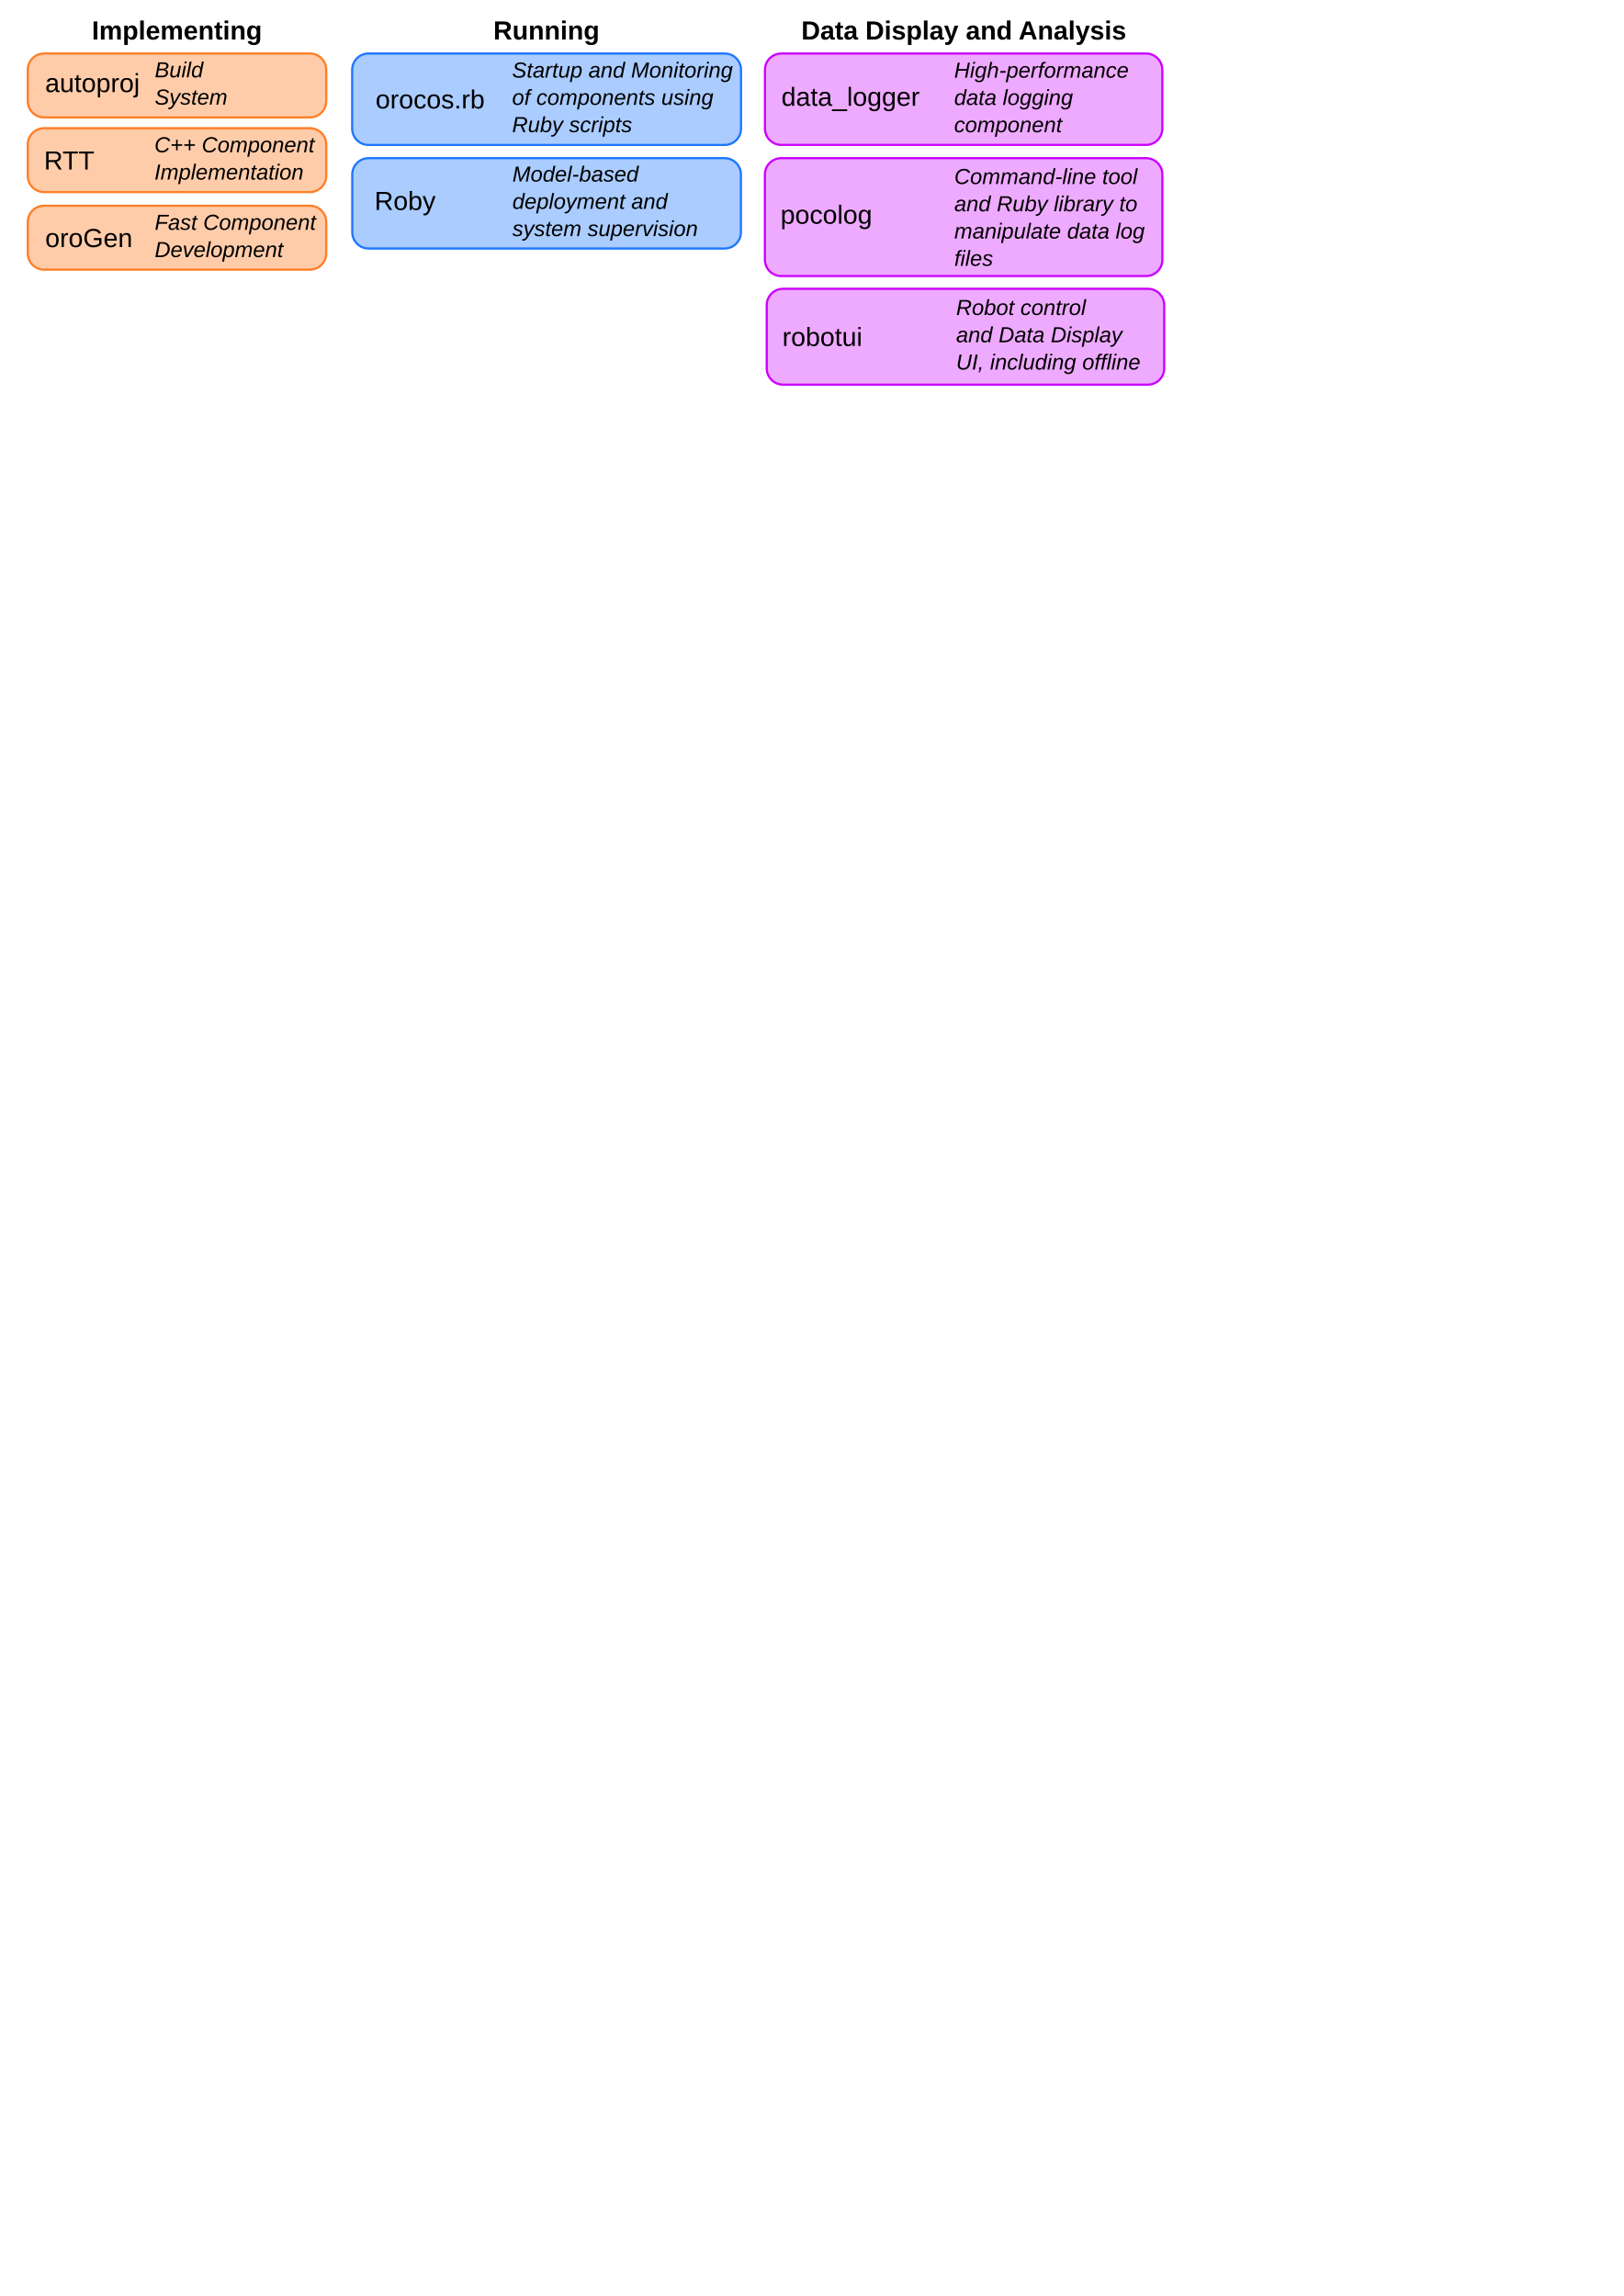
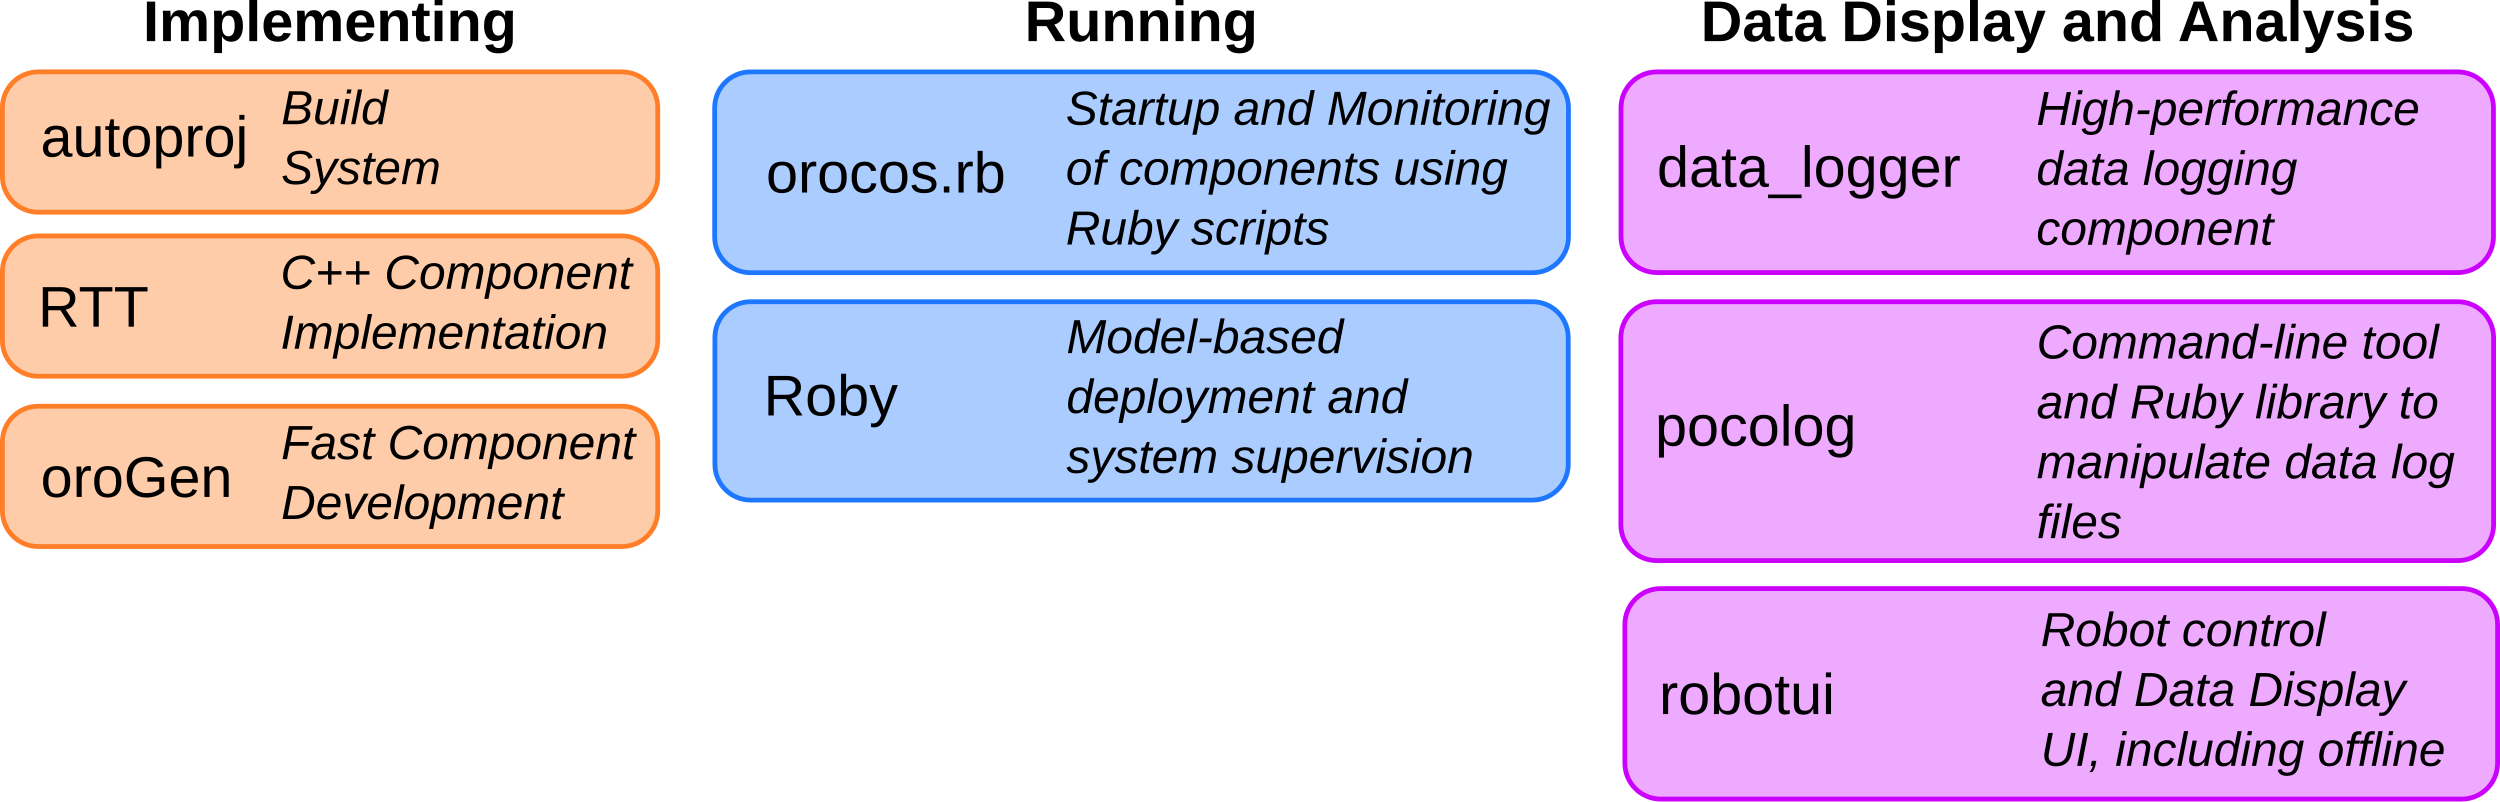
- <svg xmlns="http://www.w3.org/2000/svg" xmlns:xlink="http://www.w3.org/1999/xlink" width="744.094" height="1052.362" id="svg2" version="1.1">
+ <svg xmlns="http://www.w3.org/2000/svg" xmlns:xlink="http://www.w3.org/1999/xlink" width="521.8" height="167.284" id="svg2" version="1.1">
  <defs id="defs4">
    </defs>
-   <g id="layer1">
+   <g id="layer1" transform="translate(-12.22352,-9.519522)">
    <g id="g4241" transform="translate(-44.14254,-33.27516)">
      <rect ry="7.476" rx="7.476" y="92.037" x="56.866" height="29.286" width="136.786" id="rect2999" style="color:#000000;fill:#ffccaa;stroke:#ff7e27;stroke-width:1px;stroke-linecap:butt;stroke-linejoin:miter;stroke-miterlimit:4;stroke-opacity:1;stroke-dasharray:none;stroke-dashoffset:0;marker:none;visibility:visible;display:inline;overflow:visible;enable-background:accumulate" />
      <text id="text3773" y="110.975" x="64.312" style="font-size:40px;font-style:normal;font-weight:normal;fill:#000000;fill-opacity:1;stroke:none;font-family:Bitstream Vera Sans" xml:space="preserve">
        <tspan style="font-size:12px;font-style:normal;font-variant:normal;font-weight:normal;font-stretch:normal;font-family:Arial;-inkscape-font-specification:Arial" y="110.975" x="64.312" id="tspan3775">RTT</tspan>
      </text>
      <text id="text3777" y="103.076" x="114.909" style="font-size:12px;font-style:normal;font-variant:normal;font-weight:normal;font-stretch:normal;text-indent:0;text-align:start;text-decoration:none;line-height:normal;letter-spacing:normal;word-spacing:normal;text-transform:none;direction:ltr;block-progression:tb;writing-mode:lr-tb;text-anchor:start;color:#000000;fill:#000000;fill-opacity:1;fill-rule:nonzero;stroke:none;stroke-width:1px;marker:none;visibility:visible;display:inline;overflow:visible;enable-background:accumulate;font-family:Arial;-inkscape-font-specification:Arial" xml:space="preserve">
        <tspan style="font-size:10px;font-style:italic" y="103.076" x="114.909" id="tspan3779">C++ Component</tspan>
        <tspan style="font-size:10px;font-style:italic" id="tspan3781" y="115.576" x="114.909">Implementation</tspan>
      </text>
    </g>
-     <a xlink:href="../orogen/index.html" target="_top" id="a2899">
+     <a xlink:href="../orogen/index.html" id="a2899" target="_top">
      <g transform="translate(-44.14254,-37.37564)" id="g4249">
        <rect style="color:#000000;fill:#ffccaa;stroke:#ff7e27;stroke-width:1px;stroke-linecap:butt;stroke-linejoin:miter;stroke-miterlimit:4;stroke-opacity:1;stroke-dasharray:none;stroke-dashoffset:0;marker:none;visibility:visible;display:inline;overflow:visible;enable-background:accumulate" id="rect2999-1" width="136.786" height="29.286" x="56.866" y="131.68" rx="7.476" ry="7.476" />
        <text xml:space="preserve" style="font-size:40px;font-style:normal;font-weight:normal;fill:#000000;fill-opacity:1;stroke:none;font-family:Bitstream Vera Sans" x="64.857" y="150.618" id="text3773-9">
          <tspan id="tspan3775-4" x="64.857" y="150.618" style="font-size:12px;font-style:normal;font-variant:normal;font-weight:normal;font-stretch:normal;font-family:Arial;-inkscape-font-specification:Arial">oroGen</tspan>
        </text>
        <text xml:space="preserve" style="font-size:12px;font-style:normal;font-variant:normal;font-weight:normal;font-stretch:normal;text-indent:0;text-align:start;text-decoration:none;line-height:normal;letter-spacing:normal;word-spacing:normal;text-transform:none;direction:ltr;block-progression:tb;writing-mode:lr-tb;text-anchor:start;color:#000000;fill:#000000;fill-opacity:1;fill-rule:nonzero;stroke:none;stroke-width:1px;marker:none;visibility:visible;display:inline;overflow:visible;enable-background:accumulate;font-family:Arial;-inkscape-font-specification:Arial" x="115.036" y="142.719" id="text3777-7">
          <tspan x="115.036" y="142.719" style="font-size:10px;font-style:italic" id="tspan3828">Fast Component</tspan>
          <tspan x="115.036" y="155.219" style="font-size:10px;font-style:italic" id="tspan3826">Development</tspan>
        </text>
      </g>
    </a>
-     <a xlink:href="../autoproj/index.html" target="_top" transform="translate(-40.4061,-29.29442)" id="a4559">
+     <a xlink:href="../autoproj/index.html" id="a4559" transform="translate(-40.4061,-29.29442)" target="_top">
      <g transform="translate(-3.736443,1.305206)" id="g4233">
        <rect style="color:#000000;fill:#ffccaa;stroke:#ff7e27;stroke-width:1px;stroke-linecap:butt;stroke-linejoin:miter;stroke-miterlimit:4;stroke-opacity:1;stroke-dasharray:none;stroke-dashoffset:0;marker:none;visibility:visible;display:inline;overflow:visible;enable-background:accumulate" id="rect2999-7" width="136.786" height="29.286" x="56.866" y="52.514" rx="7.476" ry="7.476" />
        <text xml:space="preserve" style="font-size:40px;font-style:normal;font-weight:normal;fill:#000000;fill-opacity:1;stroke:none;font-family:Bitstream Vera Sans" x="64.821" y="70.189" id="text3773-9-0">
          <tspan id="tspan3775-4-3" x="64.821" y="70.189" style="font-size:12px;font-style:normal;font-variant:normal;font-weight:normal;font-stretch:normal;font-family:Arial;-inkscape-font-specification:Arial">autoproj</tspan>
        </text>
        <text xml:space="preserve" style="font-size:12px;font-style:normal;font-variant:normal;font-weight:normal;font-stretch:normal;text-indent:0;text-align:start;text-decoration:none;line-height:normal;letter-spacing:normal;word-spacing:normal;text-transform:none;direction:ltr;block-progression:tb;writing-mode:lr-tb;text-anchor:start;color:#000000;fill:#000000;fill-opacity:1;fill-rule:nonzero;stroke:none;stroke-width:1px;marker:none;visibility:visible;display:inline;overflow:visible;enable-background:accumulate;font-family:Arial;-inkscape-font-specification:Arial" x="115.045" y="63.434" id="text3777-7-6">
          <tspan x="115.045" y="63.434" style="font-size:10px;font-style:italic" id="tspan3826-0">Build</tspan>
          <tspan x="115.045" y="75.934" style="font-size:10px;font-style:italic" id="tspan3871">System</tspan>
        </text>
      </g>
    </a>
-     <g id="g4257" transform="translate(-59.62707,-62.16096)">
-       <rect ry="7.476" rx="7.476" y="86.686" x="221.016" height="41.913" width="178.202" id="rect2999-48" style="color:#000000;fill:#aaccff;stroke:#1d77ff;stroke-width:1px;stroke-linecap:butt;stroke-linejoin:miter;stroke-miterlimit:4;stroke-opacity:1;stroke-dasharray:none;stroke-dashoffset:0;marker:none;visibility:visible;display:inline;overflow:visible;enable-background:accumulate" />
-       <text id="text3773-3" y="111.867" x="231.743" style="font-size:40px;font-style:normal;font-weight:normal;fill:#000000;fill-opacity:1;stroke:none;font-family:Bitstream Vera Sans" xml:space="preserve">
-         <tspan style="font-size:12px;font-style:normal;font-variant:normal;font-weight:normal;font-stretch:normal;font-family:Arial;-inkscape-font-specification:Arial" y="111.867" x="231.743" id="tspan3775-2">orocos.rb</tspan>
-       </text>
-       <text id="text3777-0" y="97.73" x="294.3" style="font-size:12px;font-style:normal;font-variant:normal;font-weight:normal;font-stretch:normal;text-indent:0;text-align:start;text-decoration:none;line-height:normal;letter-spacing:normal;word-spacing:normal;text-transform:none;direction:ltr;block-progression:tb;writing-mode:lr-tb;text-anchor:start;color:#000000;fill:#000000;fill-opacity:1;fill-rule:nonzero;stroke:none;stroke-width:1px;marker:none;visibility:visible;display:inline;overflow:visible;enable-background:accumulate;font-family:Arial;-inkscape-font-specification:Arial" xml:space="preserve">
-         <tspan style="font-size:10px;font-style:italic" id="tspan3781-1" y="97.73" x="294.3">Startup and Monitoring</tspan>
-         <tspan id="tspan3948" style="font-size:10px;font-style:italic" y="110.23" x="294.3">of components using</tspan>
-         <tspan id="tspan3950" style="font-size:10px;font-style:italic" y="122.73" x="294.3">Ruby scripts</tspan>
-       </text>
-     </g>
+     <a xlink:href="../running/index.html" target="_top" id="a2900">
+       <g transform="translate(-59.62707,-62.16096)" id="g4257">
+         <rect style="color:#000000;fill:#aaccff;stroke:#1d77ff;stroke-width:1px;stroke-linecap:butt;stroke-linejoin:miter;stroke-miterlimit:4;stroke-opacity:1;stroke-dasharray:none;stroke-dashoffset:0;marker:none;visibility:visible;display:inline;overflow:visible;enable-background:accumulate" id="rect2999-48" width="178.202" height="41.913" x="221.016" y="86.686" rx="7.476" ry="7.476" />
+         <text xml:space="preserve" style="font-size:40px;font-style:normal;font-weight:normal;fill:#000000;fill-opacity:1;stroke:none;font-family:Bitstream Vera Sans" x="231.743" y="111.867" id="text3773-3">
+           <tspan id="tspan3775-2" x="231.743" y="111.867" style="font-size:12px;font-style:normal;font-variant:normal;font-weight:normal;font-stretch:normal;font-family:Arial;-inkscape-font-specification:Arial">orocos.rb</tspan>
+         </text>
+         <text xml:space="preserve" style="font-size:12px;font-style:normal;font-variant:normal;font-weight:normal;font-stretch:normal;text-indent:0;text-align:start;text-decoration:none;line-height:normal;letter-spacing:normal;word-spacing:normal;text-transform:none;direction:ltr;block-progression:tb;writing-mode:lr-tb;text-anchor:start;color:#000000;fill:#000000;fill-opacity:1;fill-rule:nonzero;stroke:none;stroke-width:1px;marker:none;visibility:visible;display:inline;overflow:visible;enable-background:accumulate;font-family:Arial;-inkscape-font-specification:Arial" x="294.3" y="97.73" id="text3777-0">
+           <tspan x="294.3" y="97.73" id="tspan3781-1" style="font-size:10px;font-style:italic">Startup and Monitoring</tspan>
+           <tspan x="294.3" y="110.23" style="font-size:10px;font-style:italic" id="tspan3948">of components using</tspan>
+           <tspan x="294.3" y="122.73" style="font-size:10px;font-style:italic" id="tspan3950">Ruby scripts</tspan>
+         </text>
+       </g>
+     </a>
    <g id="g4315" transform="translate(-59.38186,-9.071068)">
      <rect ry="7.476" rx="7.476" y="81.563" x="409.914" height="54.034" width="182.154" id="rect2999-4" style="color:#000000;fill:#eeaaff;fill-opacity:1;fill-rule:nonzero;stroke:#cb00fe;stroke-width:1px;stroke-linecap:butt;stroke-linejoin:miter;stroke-miterlimit:4;stroke-opacity:1;stroke-dasharray:none;stroke-dashoffset:0;marker:none;visibility:visible;display:inline;overflow:visible;enable-background:accumulate" />
      <text id="text3773-3-7" y="111.612" x="417.052" style="font-size:40px;font-style:normal;font-weight:normal;fill:#000000;fill-opacity:1;stroke:none;font-family:Bitstream Vera Sans" xml:space="preserve">
        <tspan style="font-size:12px;font-style:normal;font-variant:normal;font-weight:normal;font-stretch:normal;font-family:Arial;-inkscape-font-specification:Arial" y="111.612" x="417.052" id="tspan3775-2-4">pocolog</tspan>
      </text>
      <text id="text3777-0-4" y="93.412" x="496.698" style="font-size:12px;font-style:normal;font-variant:normal;font-weight:normal;font-stretch:normal;text-indent:0;text-align:start;text-decoration:none;line-height:normal;letter-spacing:normal;word-spacing:normal;text-transform:none;direction:ltr;block-progression:tb;writing-mode:lr-tb;text-anchor:start;color:#000000;fill:#000000;fill-opacity:1;fill-rule:nonzero;stroke:none;stroke-width:1px;marker:none;visibility:visible;display:inline;overflow:visible;enable-background:accumulate;font-family:Arial;-inkscape-font-specification:Arial" xml:space="preserve">
        <tspan id="tspan3950-7" style="font-size:10px;font-style:italic" y="93.412" x="496.698">Command-line tool</tspan>
        <tspan id="tspan4001" style="font-size:10px;font-style:italic" y="105.912" x="496.698">and Ruby library to</tspan>
        <tspan id="tspan4003" style="font-size:10px;font-style:italic" y="118.412" x="496.698">manipulate data log</tspan>
        <tspan id="tspan4005" style="font-size:10px;font-style:italic" y="130.912" x="496.698">files</tspan>
      </text>
    </g>
    <g id="g4461" transform="translate(-40.4061,-28.8014)">
      <rect ry="7.476" rx="7.476" y="53.326" x="390.966" height="41.889" width="182.099" id="rect2999-6" style="color:#000000;fill:#eeaaff;stroke:#cb00fe;stroke-width:1px;stroke-linecap:butt;stroke-linejoin:miter;stroke-miterlimit:4;stroke-opacity:1;stroke-dasharray:none;stroke-dashoffset:0;marker:none;visibility:visible;display:inline;overflow:visible;enable-background:accumulate" />
      <text id="text3773-3-7-6" y="77.303" x="398.485" style="font-size:40px;font-style:normal;font-weight:normal;fill:#000000;fill-opacity:1;stroke:none;font-family:Bitstream Vera Sans" xml:space="preserve">
        <tspan style="font-size:12px;font-style:normal;font-variant:normal;font-weight:normal;font-stretch:normal;font-family:Arial;-inkscape-font-specification:Arial" y="77.303" x="398.485" id="tspan3775-2-4-8">data_logger</tspan>
      </text>
      <text id="text3777-0-4-8" y="64.417" x="477.656" style="font-size:12px;font-style:normal;font-variant:normal;font-weight:normal;font-stretch:normal;text-indent:0;text-align:start;text-decoration:none;line-height:normal;letter-spacing:normal;word-spacing:normal;text-transform:none;direction:ltr;block-progression:tb;writing-mode:lr-tb;text-anchor:start;color:#000000;fill:#000000;fill-opacity:1;fill-rule:nonzero;stroke:none;stroke-width:1px;marker:none;visibility:visible;display:inline;overflow:visible;enable-background:accumulate;font-family:Arial;-inkscape-font-specification:Arial" xml:space="preserve">
        <tspan id="tspan4005-4" style="font-size:10px;font-style:italic" y="64.417" x="477.656">High-performance</tspan>
        <tspan id="tspan4059" style="font-size:10px;font-style:italic" y="76.917" x="477.656">data logging</tspan>
        <tspan id="tspan4061" style="font-size:10px;font-style:italic" y="89.417" x="477.656">component</tspan>
      </text>
    </g>
-     <g id="g4266" transform="translate(-59.58088,-60.19176)">
-       <rect ry="7.476" rx="7.476" y="132.684" x="221.016" height="41.408" width="178.11" id="rect2999-5" style="color:#000000;fill:#aaccff;fill-opacity:1;fill-rule:nonzero;stroke:#1d77ff;stroke-width:1px;stroke-linecap:butt;stroke-linejoin:miter;stroke-miterlimit:4;stroke-opacity:1;stroke-dasharray:none;stroke-dashoffset:0;marker:none;visibility:visible;display:inline;overflow:visible;enable-background:accumulate" />
-       <text id="text3773-3-2" y="156.42" x="231.198" style="font-size:40px;font-style:normal;font-weight:normal;fill:#000000;fill-opacity:1;stroke:none;font-family:Bitstream Vera Sans" xml:space="preserve">
-         <tspan style="font-size:12px;font-style:normal;font-variant:normal;font-weight:normal;font-stretch:normal;font-family:Arial;-inkscape-font-specification:Arial" y="156.42" x="231.198" id="tspan3775-2-0">Roby</tspan>
-       </text>
-       <text id="text3777-0-6" y="143.414" x="294.388" style="font-size:12px;font-style:normal;font-variant:normal;font-weight:normal;font-stretch:normal;text-indent:0;text-align:start;text-decoration:none;line-height:normal;letter-spacing:normal;word-spacing:normal;text-transform:none;direction:ltr;block-progression:tb;writing-mode:lr-tb;text-anchor:start;color:#000000;fill:#000000;fill-opacity:1;fill-rule:nonzero;stroke:none;stroke-width:1px;marker:none;visibility:visible;display:inline;overflow:visible;enable-background:accumulate;font-family:Arial;-inkscape-font-specification:Arial" xml:space="preserve">
-         <tspan id="tspan3950-2" style="font-size:10px;font-style:italic" y="143.414" x="294.388">Model-based</tspan>
-         <tspan id="tspan4108" style="font-size:10px;font-style:italic" y="155.914" x="294.388">deployment and</tspan>
-         <tspan id="tspan4110" style="font-size:10px;font-style:italic" y="168.414" x="294.388">system supervision</tspan>
-       </text>
-     </g>
+     <a xlink:href="../sysdeployment/index.html" target="_top" id="a2910">
+       <g transform="translate(-59.58088,-60.19176)" id="g4266">
+         <rect style="color:#000000;fill:#aaccff;fill-opacity:1;fill-rule:nonzero;stroke:#1d77ff;stroke-width:1px;stroke-linecap:butt;stroke-linejoin:miter;stroke-miterlimit:4;stroke-opacity:1;stroke-dasharray:none;stroke-dashoffset:0;marker:none;visibility:visible;display:inline;overflow:visible;enable-background:accumulate" id="rect2999-5" width="178.11" height="41.408" x="221.016" y="132.684" rx="7.476" ry="7.476" />
+         <text xml:space="preserve" style="font-size:40px;font-style:normal;font-weight:normal;fill:#000000;fill-opacity:1;stroke:none;font-family:Bitstream Vera Sans" x="231.198" y="156.42" id="text3773-3-2">
+           <tspan id="tspan3775-2-0" x="231.198" y="156.42" style="font-size:12px;font-style:normal;font-variant:normal;font-weight:normal;font-stretch:normal;font-family:Arial;-inkscape-font-specification:Arial">Roby</tspan>
+         </text>
+         <text xml:space="preserve" style="font-size:12px;font-style:normal;font-variant:normal;font-weight:normal;font-stretch:normal;text-indent:0;text-align:start;text-decoration:none;line-height:normal;letter-spacing:normal;word-spacing:normal;text-transform:none;direction:ltr;block-progression:tb;writing-mode:lr-tb;text-anchor:start;color:#000000;fill:#000000;fill-opacity:1;fill-rule:nonzero;stroke:none;stroke-width:1px;marker:none;visibility:visible;display:inline;overflow:visible;enable-background:accumulate;font-family:Arial;-inkscape-font-specification:Arial" x="294.388" y="143.414" id="text3777-0-6">
+           <tspan x="294.388" y="143.414" style="font-size:10px;font-style:italic" id="tspan3950-2">Model-based</tspan>
+           <tspan x="294.388" y="155.914" style="font-size:10px;font-style:italic" id="tspan4108">deployment and</tspan>
+           <tspan x="294.388" y="168.414" style="font-size:10px;font-style:italic" id="tspan4110">system supervision</tspan>
+         </text>
+       </g>
+     </a>
    <text xml:space="preserve" style="font-size:12px;font-style:normal;font-variant:normal;font-weight:normal;font-stretch:normal;text-indent:0;text-align:start;text-decoration:none;line-height:normal;letter-spacing:normal;word-spacing:normal;text-transform:none;direction:ltr;block-progression:tb;writing-mode:lr-tb;text-anchor:start;color:#000000;fill:#000000;fill-opacity:1;fill-rule:nonzero;stroke:none;stroke-width:1px;marker:none;visibility:visible;display:inline;overflow:visible;enable-background:accumulate;font-family:Arial;-inkscape-font-specification:Arial" x="42.081" y="18.109" id="text4376">
      <tspan x="42.081" y="18.109" style="font-weight:bold" id="tspan4430">Implementing</tspan>
    </text>
    <text xml:space="preserve" style="font-size:12px;font-style:normal;font-variant:normal;font-weight:normal;font-stretch:normal;text-indent:0;text-align:start;text-decoration:none;line-height:normal;letter-spacing:normal;word-spacing:normal;text-transform:none;direction:ltr;block-progression:tb;writing-mode:lr-tb;text-anchor:start;color:#000000;fill:#000000;fill-opacity:1;fill-rule:nonzero;stroke:none;stroke-width:1px;marker:none;visibility:visible;display:inline;overflow:visible;enable-background:accumulate;font-family:Arial;-inkscape-font-specification:Arial" x="226.097" y="18.109" id="text4376-6">
      <tspan id="tspan4378-1" x="226.097" y="18.109" style="font-weight:bold">Running</tspan>
    </text>
    <text xml:space="preserve" style="font-size:12px;font-style:normal;font-variant:normal;font-weight:normal;font-stretch:normal;text-indent:0;text-align:start;text-decoration:none;line-height:normal;letter-spacing:normal;word-spacing:normal;text-transform:none;direction:ltr;block-progression:tb;writing-mode:lr-tb;text-anchor:start;color:#000000;fill:#000000;fill-opacity:1;fill-rule:nonzero;stroke:none;stroke-width:1px;marker:none;visibility:visible;display:inline;overflow:visible;enable-background:accumulate;font-family:Arial;-inkscape-font-specification:Arial" x="367.211" y="18.109" id="text4376-6-0">
      <tspan id="tspan4378-1-6" x="367.211" y="18.109" style="font-weight:bold">Data Display and Analysis</tspan>
    </text>
    <g id="g4315-1" transform="translate(-58.54457,50.80713)">
      <g id="g4550">
        <rect style="color:#000000;fill:#eeaaff;fill-opacity:1;fill-rule:nonzero;stroke:#cb00fe;stroke-width:1px;stroke-linecap:butt;stroke-linejoin:miter;stroke-miterlimit:4;stroke-opacity:1;stroke-dasharray:none;stroke-dashoffset:0;marker:none;visibility:visible;display:inline;overflow:visible;enable-background:accumulate" id="rect2999-4-5" width="182.154" height="43.933" x="409.914" y="81.563" rx="7.476" ry="7.476" />
        <text xml:space="preserve" style="font-size:40px;font-style:normal;font-weight:normal;fill:#000000;fill-opacity:1;stroke:none;font-family:Bitstream Vera Sans" x="417.052" y="107.754" id="text3773-3-7-9">
          <tspan id="tspan3775-2-4-4" x="417.052" y="107.754" style="font-size:12px;font-style:normal;font-variant:normal;font-weight:normal;font-stretch:normal;font-family:Arial;-inkscape-font-specification:Arial">robotui</tspan>
        </text>
        <text xml:space="preserve" style="font-size:12px;font-style:normal;font-variant:normal;font-weight:normal;font-stretch:normal;text-indent:0;text-align:start;text-decoration:none;line-height:normal;letter-spacing:normal;word-spacing:normal;text-transform:none;direction:ltr;block-progression:tb;writing-mode:lr-tb;text-anchor:start;color:#000000;fill:#000000;fill-opacity:1;fill-rule:nonzero;stroke:none;stroke-width:1px;marker:none;visibility:visible;display:inline;overflow:visible;enable-background:accumulate;font-family:Arial;-inkscape-font-specification:Arial" x="496.698" y="93.571" id="text3777-0-4-9">
          <tspan x="496.698" y="93.571" style="font-size:10px;font-style:italic" id="tspan4005-7">Robot control</tspan>
          <tspan id="tspan4546" x="496.698" y="106.071" style="font-size:10px;font-style:italic">and Data Display</tspan>
          <tspan id="tspan4548" x="496.698" y="118.571" style="font-size:10px;font-style:italic">UI, including offline</tspan>
        </text>
      </g>
    </g>
  </g>
</svg>
